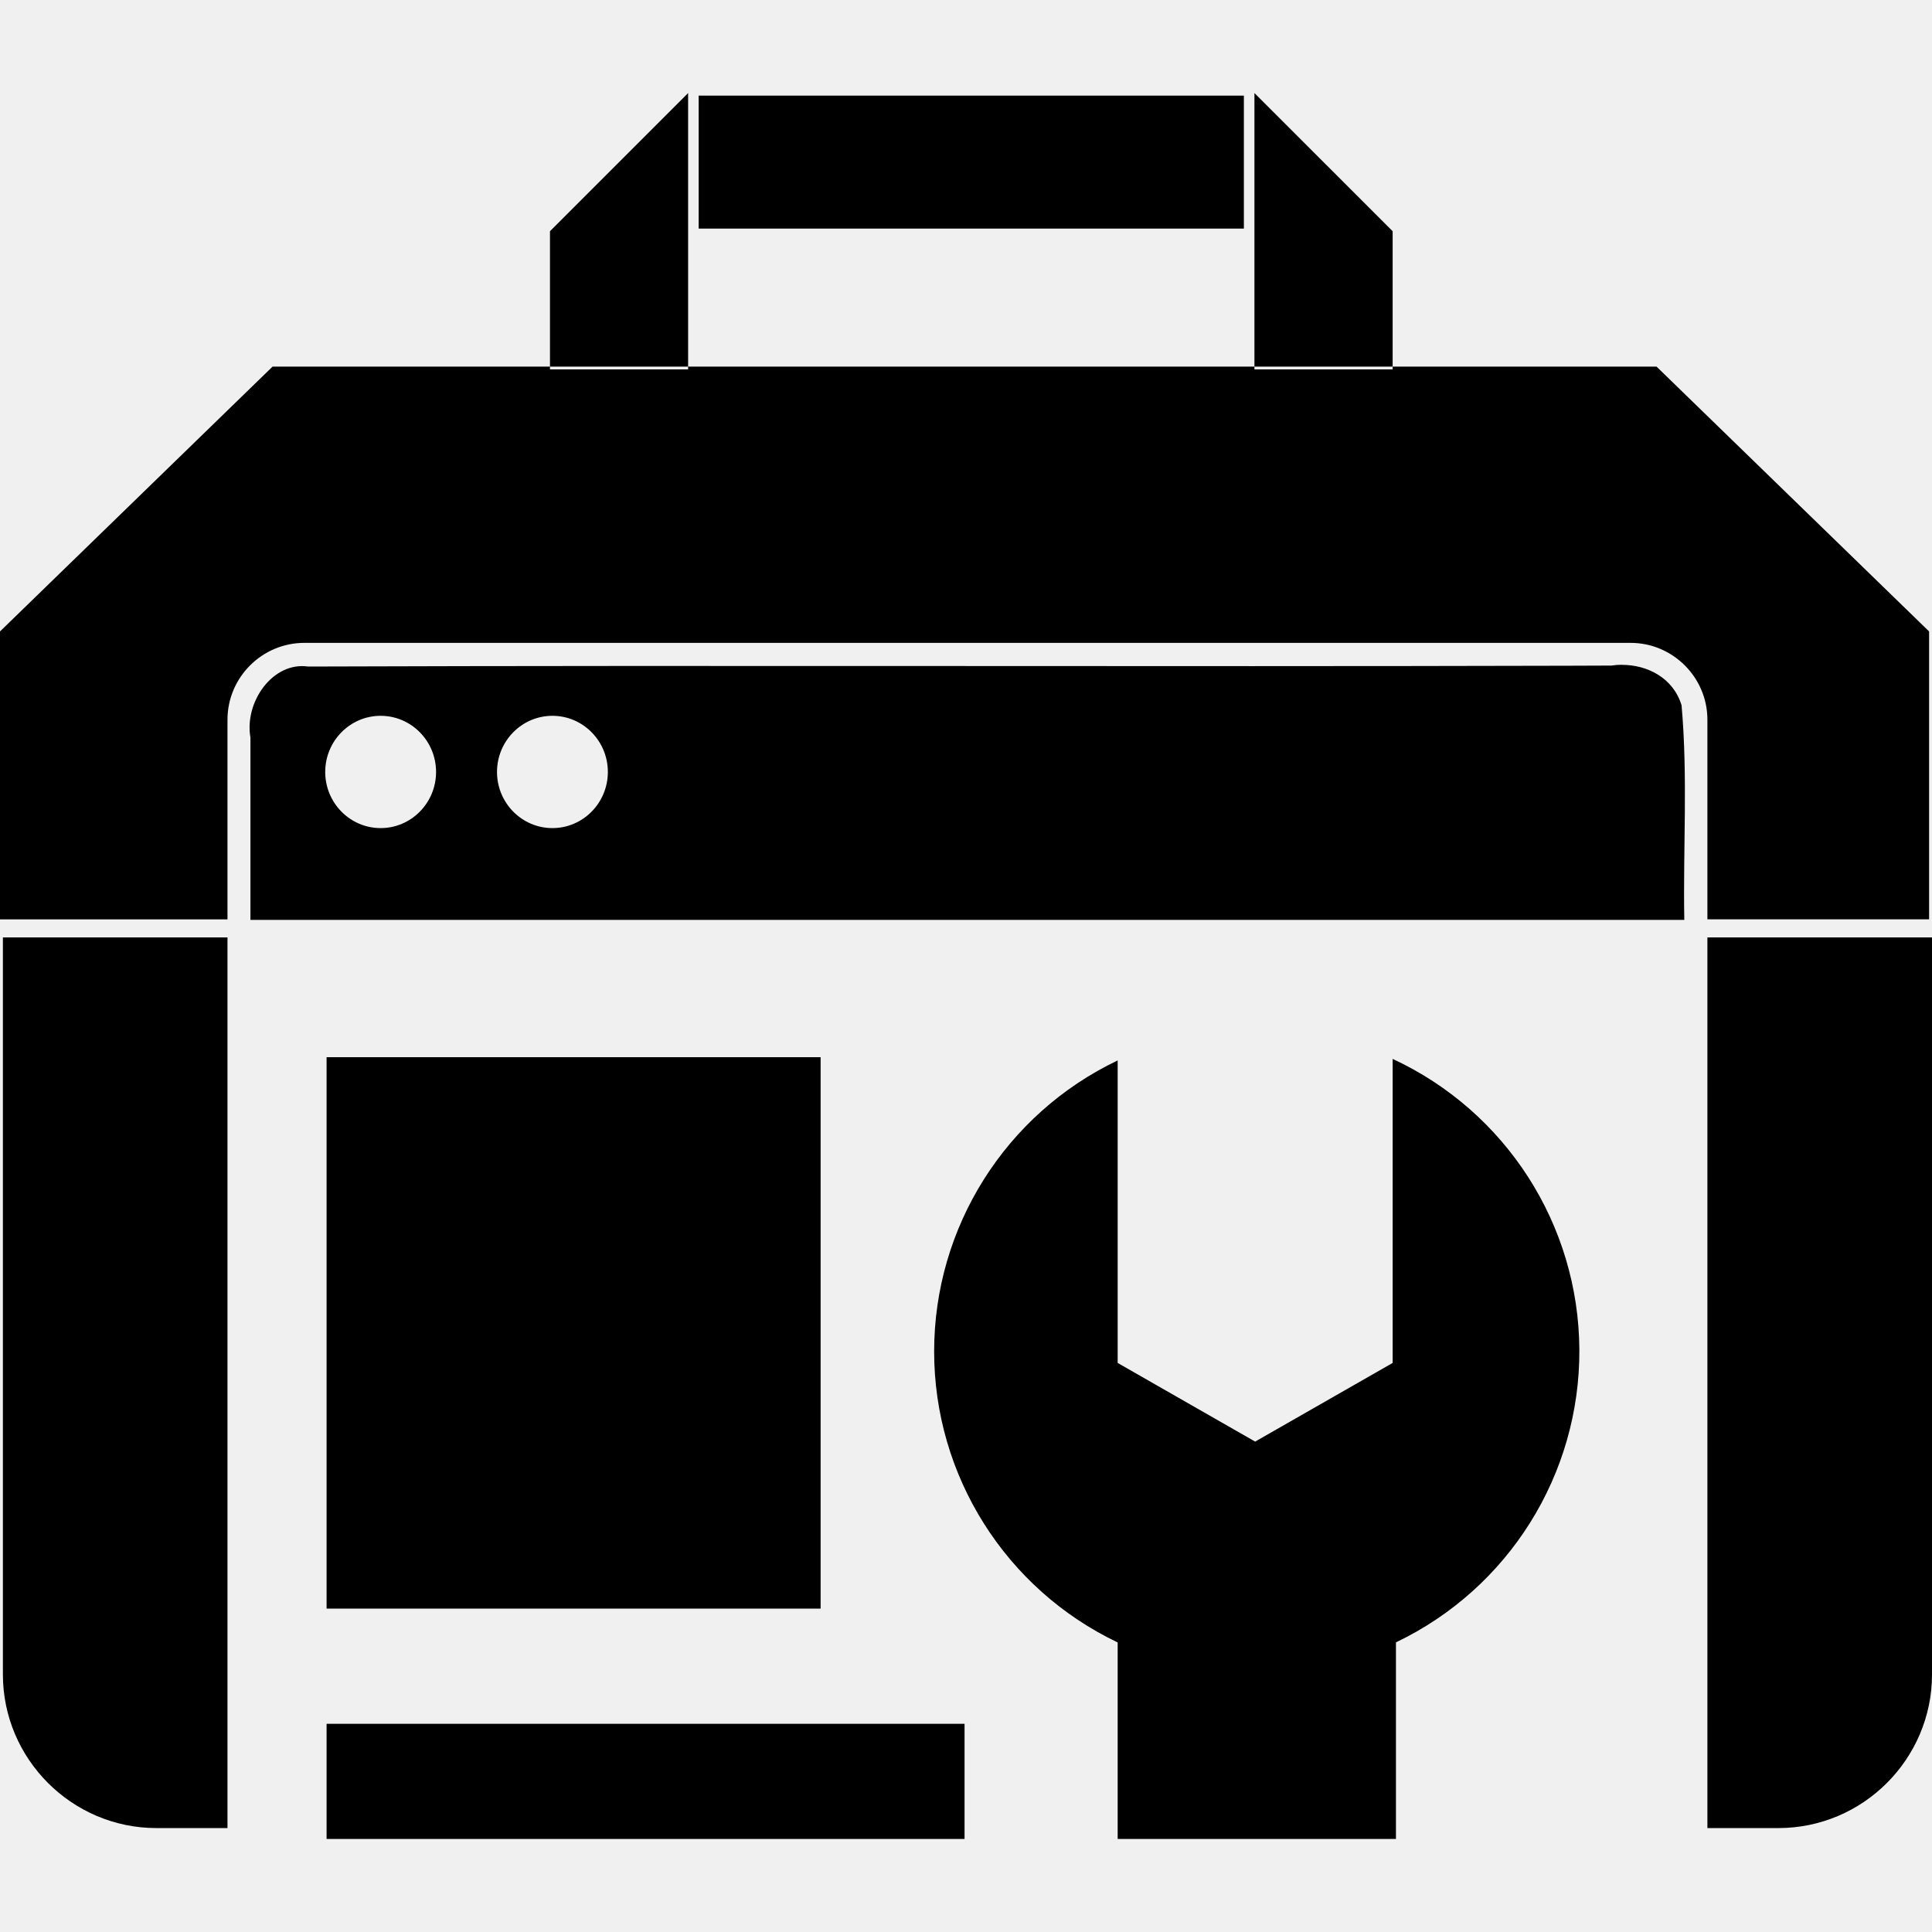
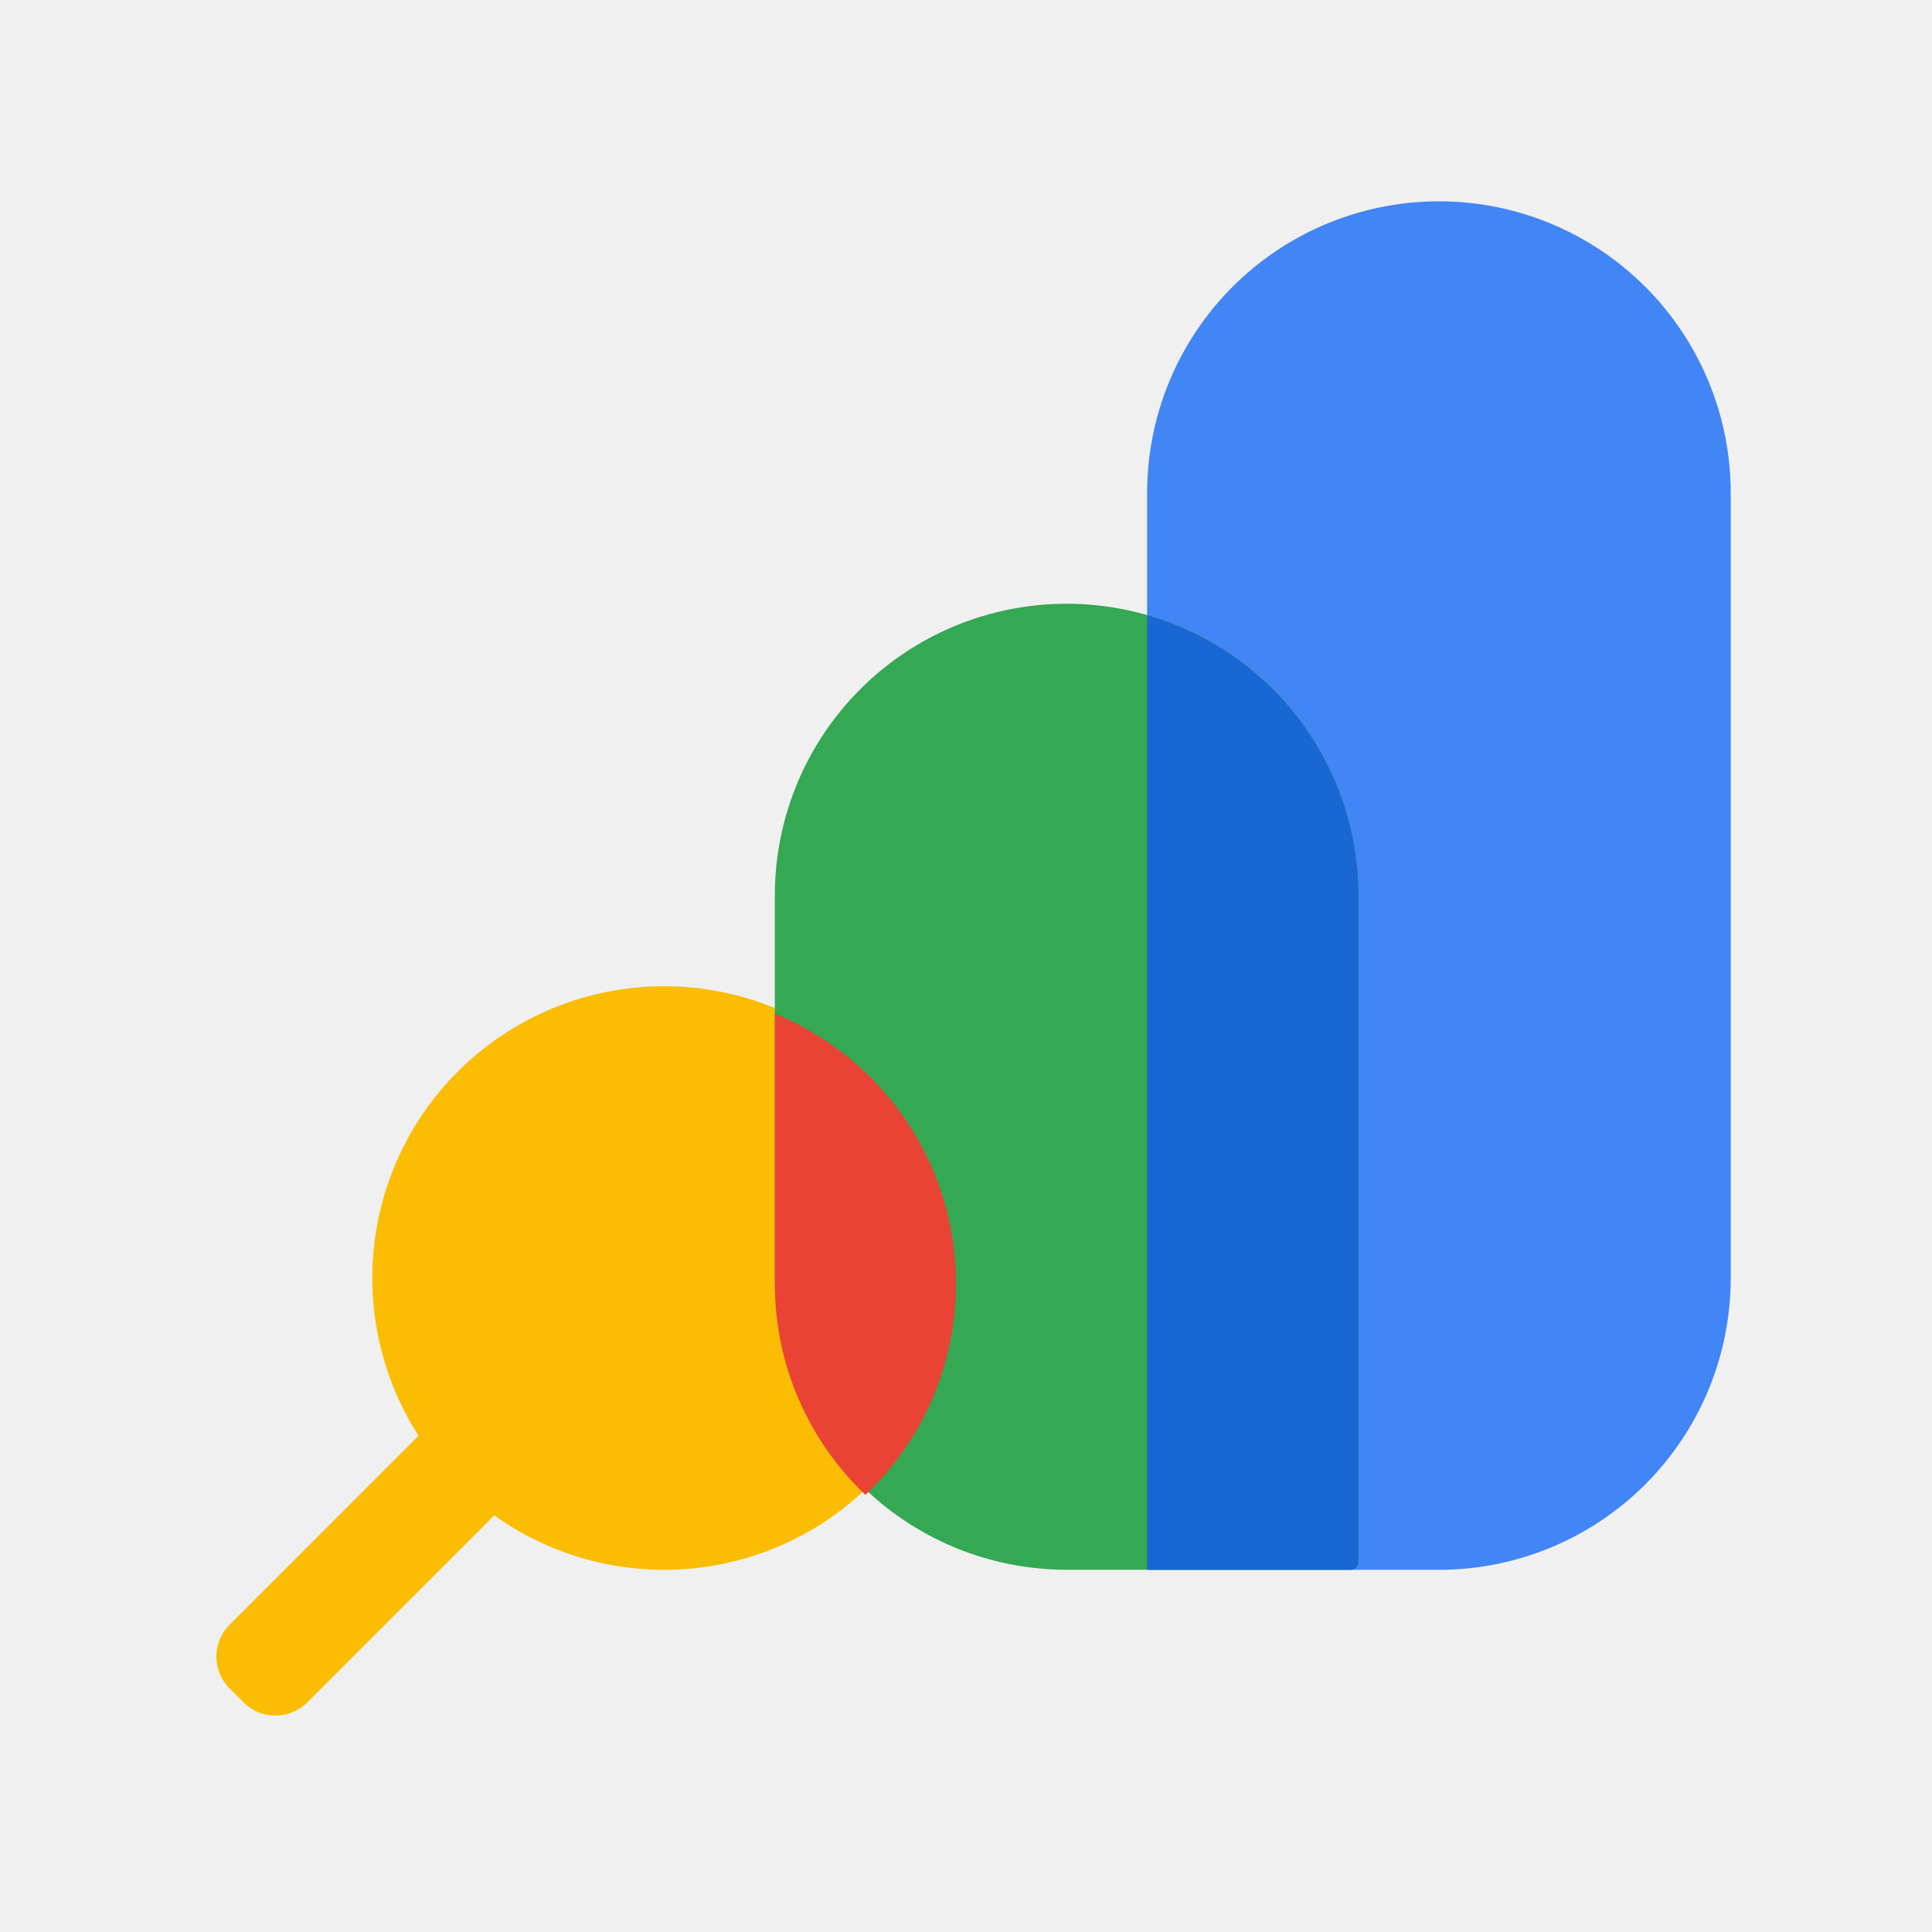
- <svg xmlns="http://www.w3.org/2000/svg" role="img" viewBox="0 0 24 24">
-   <path d="M8.548 1.156L6.832 2.872v1.682h1.716zm0 3.398v.035H6.832v-.035H3.386L0 7.844v3.577h2.826V8.94c0-.525.429-.954.954-.954h16.476c.525 0 .954.43.954.954v2.48h2.754V7.844l-3.386-3.29H17.3v.035h-1.717v-.035zm7.035 0H17.3V2.872l-1.717-1.716zM8.679 1.188V2.84h6.773V1.188zm11.471 7.07a.834.834 0 00-.132.01l-.543.002c-5.216.014-10.432-.008-15.648.01-.435-.063-.794.436-.716.883v2.264h17.812c-.016-.888.045-1.782-.034-2.666-.104-.342-.427-.502-.739-.502zm-15.422.634a.689.698 0 01.689.698.689.698 0 01-.689.697.689.698 0 01-.688-.697.689.698 0 01.688-.698zm2.134 0a.689.698 0 01.689.698.689.698 0 01-.689.697.689.698 0 01-.688-.697.689.698 0 01.688-.698zM.036 11.645v9.156c0 1.05.858 1.908 1.907 1.908h.883V11.645zm21.174 0v11.064h.882c1.05 0 1.908-.858 1.908-1.908v-9.156zM4.057 13.133v6.85h6.137v-6.85zm13.243.021v3.777l-1.708.977-1.708-.977v-3.758a4.006 4.006 0 000 7.23v2.441h3.457v-2.442a4.006 4.006 0 00-.041-7.248zm-13.243 8.26v1.43h7.925v-1.43z" />
+ <svg xmlns="http://www.w3.org/2000/svg" width="76" height="76" viewBox="0 0 76 76" fill="none">
+   <g clip-path="url(#clip0_51_768)">
+     <mask id="mask0_51_768" style="mask-type:luminance" maskUnits="userSpaceOnUse" x="0" y="0" width="76" height="76">
+       <path d="M0 0H76V76H0V0Z" fill="white" />
+     </mask>
+     <g mask="url(#mask0_51_768)">
+       <path d="M21.054 58.001L12.086 66.971C11.754 67.302 11.304 67.487 10.835 67.487C10.366 67.487 9.916 67.302 9.583 66.971L9.029 66.416C8.698 66.084 8.513 65.634 8.513 65.166C8.513 64.697 8.698 64.248 9.029 63.916L17.997 54.946C18.329 54.614 18.779 54.428 19.249 54.428C19.718 54.428 20.169 54.614 20.501 54.946L21.054 55.498C21.218 55.663 21.349 55.858 21.438 56.072C21.527 56.287 21.573 56.517 21.573 56.75C21.573 56.982 21.527 57.212 21.438 57.427C21.349 57.642 21.218 57.837 21.054 58.001Z" fill="#FBBC04" />
+       <path d="M45.125 61.753H56.605C58.112 61.753 59.605 61.456 60.998 60.879C62.391 60.302 63.656 59.457 64.722 58.391C65.788 57.325 66.633 56.059 67.21 54.666C67.786 53.273 68.083 51.78 68.082 50.273V19.398C68.083 17.89 67.786 16.398 67.209 15.005C66.632 13.612 65.787 12.347 64.721 11.281C63.655 10.215 62.39 9.37 60.997 8.793C59.605 8.216 58.112 7.92 56.605 7.92C55.097 7.919 53.604 8.216 52.211 8.793C50.818 9.369 49.553 10.215 48.487 11.28C47.421 12.346 46.575 13.612 45.998 15.005C45.421 16.398 45.124 17.89 45.125 19.398V61.753Z" fill="#4285F4" />
+       <path d="M26.125 61.753C27.633 61.753 29.125 61.456 30.518 60.88C31.912 60.303 33.177 59.458 34.243 58.391C35.309 57.325 36.155 56.06 36.732 54.666C37.309 53.273 37.605 51.781 37.605 50.273C37.605 48.765 37.308 47.273 36.731 45.88C36.154 44.487 35.309 43.221 34.243 42.156C33.177 41.09 31.911 40.244 30.518 39.668C29.125 39.091 27.632 38.794 26.125 38.795C24.617 38.794 23.124 39.091 21.732 39.668C20.339 40.244 19.073 41.09 18.007 42.156C16.941 43.221 16.095 44.487 15.518 45.88C14.941 47.273 14.645 48.765 14.645 50.273C14.645 51.781 14.941 53.273 15.518 54.666C16.095 56.06 16.94 57.325 18.006 58.391C19.072 59.458 20.338 60.303 21.731 60.88C23.124 61.456 24.617 61.753 26.125 61.753Z" fill="#FBBC04" />
+       <path d="M53.143 61.75H41.958C40.45 61.75 38.957 61.453 37.565 60.877C36.172 60.3 34.906 59.454 33.84 58.388C32.774 57.322 31.929 56.056 31.352 54.663C30.776 53.271 30.479 51.778 30.48 50.27V35.23C30.479 33.722 30.776 32.229 31.352 30.837C31.929 29.444 32.774 28.178 33.84 27.112C34.906 26.046 36.172 25.2 37.565 24.623C38.957 24.047 40.45 23.75 41.958 23.75C43.465 23.75 44.958 24.046 46.351 24.623C47.744 25.2 49.01 26.045 50.076 27.111C51.142 28.177 51.988 29.443 52.565 30.836C53.141 32.229 53.438 33.722 53.437 35.23V61.457C53.437 61.535 53.407 61.609 53.352 61.664C53.297 61.719 53.222 61.75 53.145 61.75H53.143Z" fill="#34A853" />
+       <path d="M53.437 61.46V35.233C53.437 32.74 52.626 30.316 51.126 28.326C49.627 26.335 47.52 24.887 45.125 24.199V61.753H53.143C53.181 61.753 53.22 61.746 53.255 61.731C53.291 61.716 53.324 61.695 53.351 61.668C53.378 61.641 53.4 61.608 53.415 61.572C53.43 61.537 53.437 61.499 53.437 61.46Z" fill="#1967D2" />
+       <path d="M37.605 50.496C37.605 48.218 36.928 45.992 35.659 44.101C34.39 42.21 32.587 40.739 30.48 39.875V50.496C30.48 53.764 31.848 56.715 34.042 58.805C35.169 57.734 36.066 56.446 36.679 55.017C37.291 53.589 37.606 52.05 37.605 50.496Z" fill="#EA4335" />
+     </g>
+   </g>
+   <defs>
+     <clipPath id="clip0_51_768">
+       <rect width="76" height="76" fill="white" />
+     </clipPath>
+   </defs>
</svg>
